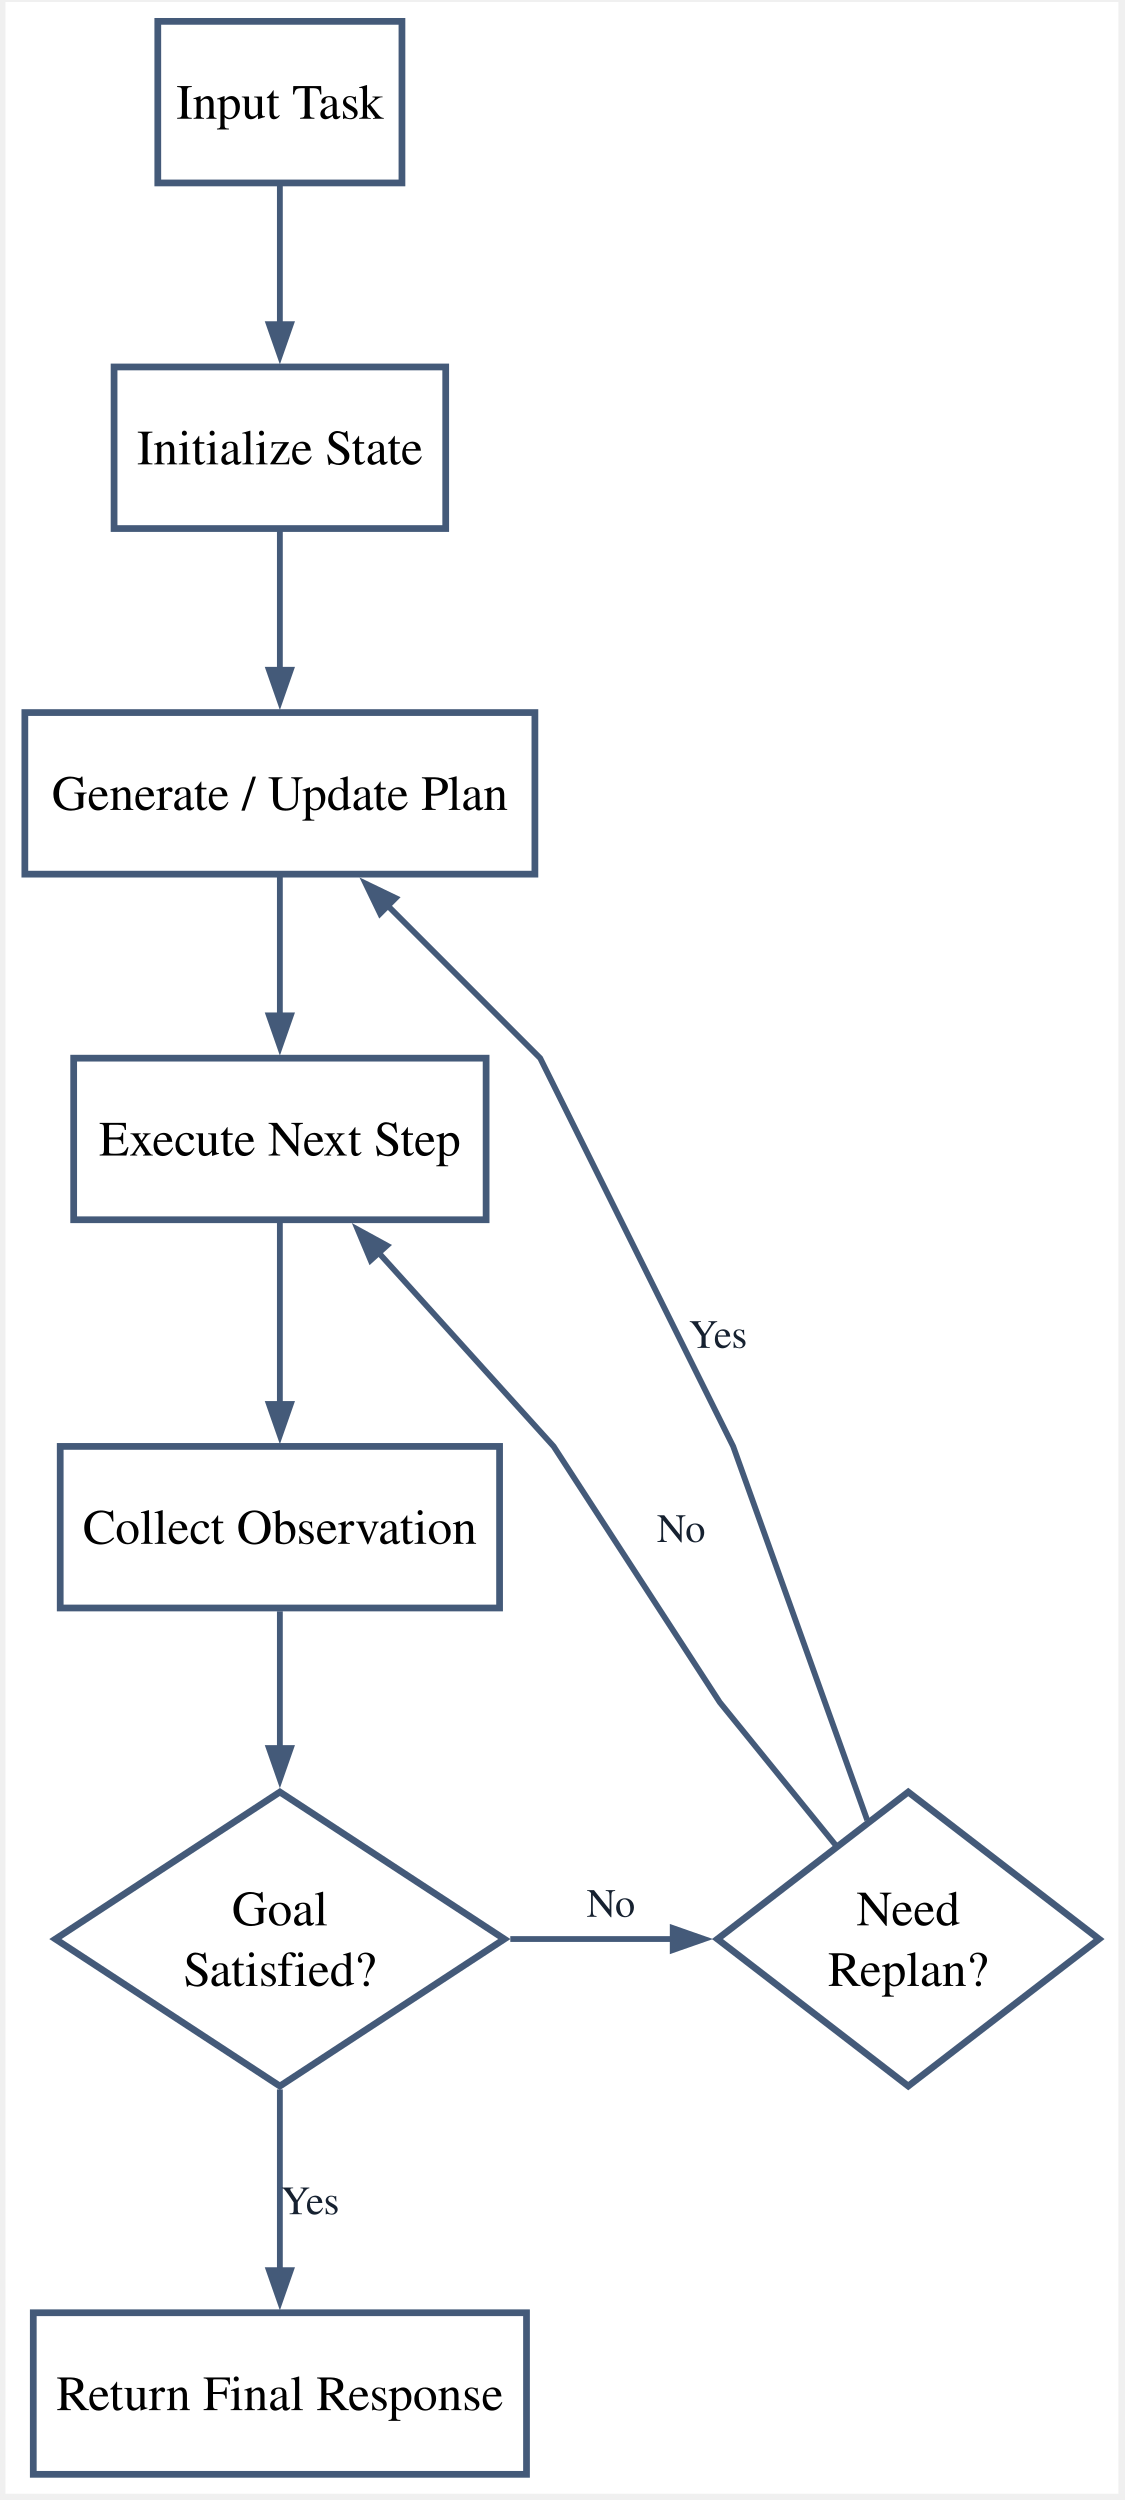
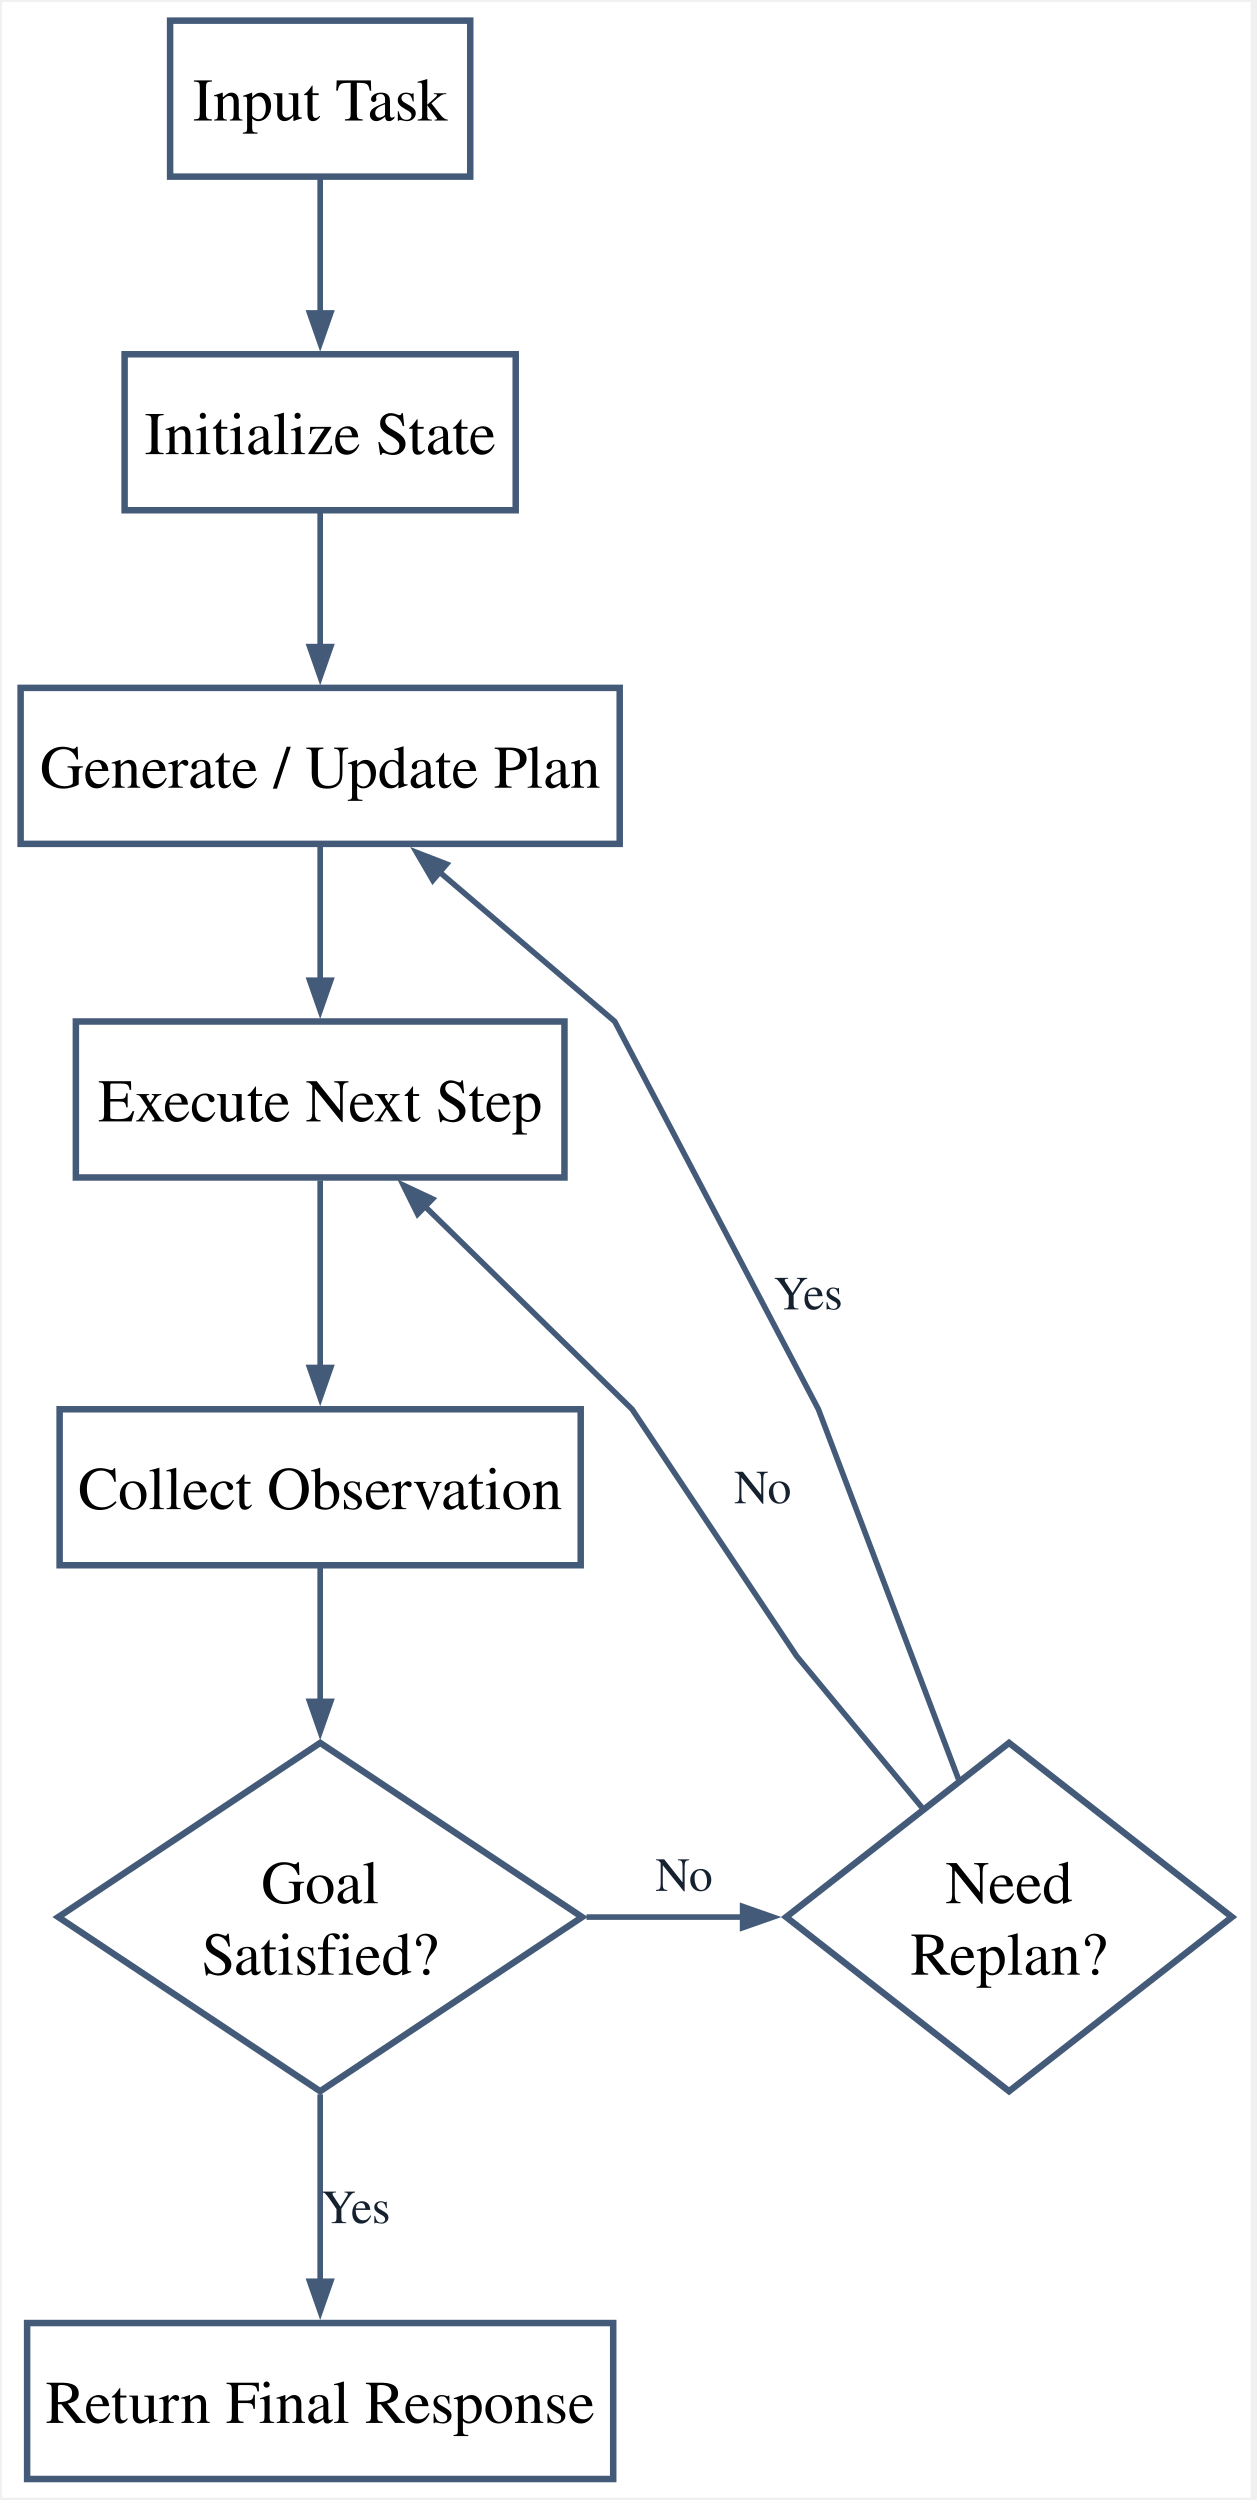
- <svg xmlns="http://www.w3.org/2000/svg" width="251pt" height="558pt" viewBox="1.00 1.00 249.00 557.00">
-   <g id="graph0" class="graph" transform="scale(1 1) rotate(0) translate(5.76 552.28)">
-     <polygon fill="#ffffff" stroke="none" points="-4.32,4.32 -4.32,-550.84 243.65,-550.84 243.65,4.32 -4.32,4.32" />
+ <svg xmlns="http://www.w3.org/2000/svg" width="291pt" height="579pt" viewBox="1.00 1.00 290.00 577.00">
+   <g id="graph0" class="graph" transform="scale(1 1) rotate(0) translate(5.76 573.16)">
+     <polygon fill="#ffffff" stroke="none" points="-4.32,4.32 -4.32,-571.72 283.9,-571.72 283.9,4.32 -4.32,4.32" />
    <g id="node1" class="node">
-       <polygon fill="#ffffff" stroke="#445a79" stroke-width="1.5" points="84.02,-546.52 29.62,-546.52 29.62,-510.52 84.02,-510.52 84.02,-546.52" />
-       <text xml:space="preserve" text-anchor="middle" x="56.82" y="-524.82" font-family="Times,serif" font-size="11.00">Input Task</text>
+       <polygon fill="#ffffff" stroke="#445a79" stroke-width="1.5" points="103.77,-567.4 34.5,-567.4 34.5,-531.4 103.77,-531.4 103.77,-567.4" />
+       <text xml:space="preserve" text-anchor="middle" x="69.14" y="-544.35" font-family="Times,serif" font-size="14.00">Input Task</text>
    </g>
    <g id="node2" class="node">
-       <polygon fill="#ffffff" stroke="#445a79" stroke-width="1.5" points="93.77,-469.52 19.88,-469.52 19.88,-433.52 93.77,-433.52 93.77,-469.52" />
-       <text xml:space="preserve" text-anchor="middle" x="56.82" y="-447.82" font-family="Times,serif" font-size="11.00">Initialize State</text>
+       <polygon fill="#ffffff" stroke="#445a79" stroke-width="1.5" points="114.27,-490.4 24,-490.4 24,-454.4 114.27,-454.4 114.27,-490.4" />
+       <text xml:space="preserve" text-anchor="middle" x="69.14" y="-467.35" font-family="Times,serif" font-size="14.00">Initialize State</text>
    </g>
    <g id="edge1" class="edge">
-       <path fill="none" stroke="#445a79" stroke-width="1.3" d="M56.82,-510.12C56.82,-500.82 56.82,-489.17 56.82,-478.79" />
-       <polygon fill="#445a79" stroke="#445a79" stroke-width="1.3" points="59.27,-479.05 56.82,-472.05 54.37,-479.05 59.27,-479.05" />
+       <path fill="none" stroke="#445a79" stroke-width="1.3" d="M69.14,-531C69.14,-521.7 69.14,-510.05 69.14,-499.67" />
+       <polygon fill="#445a79" stroke="#445a79" stroke-width="1.3" points="71.59,-499.93 69.14,-492.93 66.69,-499.93 71.59,-499.93" />
    </g>
    <g id="node3" class="node">
-       <polygon fill="#ffffff" stroke="#445a79" stroke-width="1.5" points="113.64,-392.52 0,-392.52 0,-356.52 113.64,-356.52 113.64,-392.52" />
-       <text xml:space="preserve" text-anchor="middle" x="56.82" y="-370.82" font-family="Times,serif" font-size="11.00">Generate / Update Plan</text>
+       <polygon fill="#ffffff" stroke="#445a79" stroke-width="1.5" points="138.27,-413.4 0,-413.4 0,-377.4 138.27,-377.4 138.27,-413.4" />
+       <text xml:space="preserve" text-anchor="middle" x="69.14" y="-390.35" font-family="Times,serif" font-size="14.00">Generate / Update Plan</text>
    </g>
    <g id="edge2" class="edge">
-       <path fill="none" stroke="#445a79" stroke-width="1.3" d="M56.82,-433.12C56.82,-423.82 56.82,-412.17 56.82,-401.79" />
-       <polygon fill="#445a79" stroke="#445a79" stroke-width="1.3" points="59.27,-402.05 56.82,-395.05 54.37,-402.05 59.27,-402.05" />
+       <path fill="none" stroke="#445a79" stroke-width="1.3" d="M69.14,-454C69.14,-444.7 69.14,-433.05 69.14,-422.67" />
+       <polygon fill="#445a79" stroke="#445a79" stroke-width="1.3" points="71.59,-422.93 69.14,-415.93 66.69,-422.93 71.59,-422.93" />
    </g>
    <g id="node4" class="node">
-       <polygon fill="#ffffff" stroke="#445a79" stroke-width="1.5" points="102.77,-315.52 10.88,-315.52 10.88,-279.52 102.77,-279.52 102.77,-315.52" />
-       <text xml:space="preserve" text-anchor="middle" x="56.82" y="-293.82" font-family="Times,serif" font-size="11.00">Execute Next Step</text>
+       <polygon fill="#ffffff" stroke="#445a79" stroke-width="1.5" points="125.52,-336.4 12.75,-336.4 12.75,-300.4 125.52,-300.4 125.52,-336.4" />
+       <text xml:space="preserve" text-anchor="middle" x="69.14" y="-313.35" font-family="Times,serif" font-size="14.00">Execute Next Step</text>
    </g>
    <g id="edge3" class="edge">
-       <path fill="none" stroke="#445a79" stroke-width="1.3" d="M56.82,-356.12C56.82,-346.82 56.82,-335.17 56.82,-324.79" />
-       <polygon fill="#445a79" stroke="#445a79" stroke-width="1.3" points="59.27,-325.05 56.82,-318.05 54.37,-325.05 59.27,-325.05" />
+       <path fill="none" stroke="#445a79" stroke-width="1.3" d="M69.14,-377C69.14,-367.7 69.14,-356.05 69.14,-345.67" />
+       <polygon fill="#445a79" stroke="#445a79" stroke-width="1.3" points="71.59,-345.93 69.14,-338.93 66.69,-345.93 71.59,-345.93" />
    </g>
    <g id="node5" class="node">
-       <polygon fill="#ffffff" stroke="#445a79" stroke-width="1.5" points="105.77,-229.02 7.88,-229.02 7.88,-193.02 105.77,-193.02 105.77,-229.02" />
-       <text xml:space="preserve" text-anchor="middle" x="56.82" y="-207.32" font-family="Times,serif" font-size="11.00">Collect Observation</text>
+       <polygon fill="#ffffff" stroke="#445a79" stroke-width="1.5" points="129.27,-246.9 9,-246.9 9,-210.9 129.27,-210.9 129.27,-246.9" />
+       <text xml:space="preserve" text-anchor="middle" x="69.14" y="-223.85" font-family="Times,serif" font-size="14.00">Collect Observation</text>
    </g>
    <g id="edge4" class="edge">
-       <path fill="none" stroke="#445a79" stroke-width="1.3" d="M56.82,-279.01C56.82,-267.23 56.82,-251.48 56.82,-238.21" />
-       <polygon fill="#445a79" stroke="#445a79" stroke-width="1.3" points="59.27,-238.47 56.82,-231.47 54.37,-238.47 59.27,-238.47" />
+       <path fill="none" stroke="#445a79" stroke-width="1.3" d="M69.14,-299.69C69.14,-287.24 69.14,-270.36 69.14,-256.32" />
+       <polygon fill="#445a79" stroke="#445a79" stroke-width="1.3" points="71.59,-256.55 69.14,-249.55 66.69,-256.55 71.59,-256.55" />
    </g>
    <g id="node6" class="node">
-       <polygon fill="#ffffff" stroke="#445a79" stroke-width="1.5" points="56.82,-152.02 6.81,-119.26 56.82,-86.5 106.83,-119.26 56.82,-152.02" />
-       <text xml:space="preserve" text-anchor="middle" x="56.82" y="-122.31" font-family="Times,serif" font-size="11.00">Goal</text>
-       <text xml:space="preserve" text-anchor="middle" x="56.82" y="-108.81" font-family="Times,serif" font-size="11.00">Satisfied?</text>
+       <polygon fill="#ffffff" stroke="#445a79" stroke-width="1.5" points="69.14,-169.9 8.69,-129.7 69.13,-89.5 129.59,-129.7 69.14,-169.9" />
+       <text xml:space="preserve" text-anchor="middle" x="69.14" y="-132.9" font-family="Times,serif" font-size="14.00">Goal</text>
+       <text xml:space="preserve" text-anchor="middle" x="69.14" y="-116.4" font-family="Times,serif" font-size="14.00">Satisfied?</text>
    </g>
    <g id="edge5" class="edge">
-       <path fill="none" stroke="#445a79" stroke-width="1.3" d="M56.82,-192.29C56.82,-183.5 56.82,-172.5 56.82,-161.76" />
-       <polygon fill="#445a79" stroke="#445a79" stroke-width="1.3" points="59.27,-161.82 56.82,-154.82 54.37,-161.82 59.27,-161.82" />
+       <path fill="none" stroke="#445a79" stroke-width="1.3" d="M69.14,-210.52C69.14,-201.73 69.14,-190.58 69.14,-179.42" />
+       <polygon fill="#445a79" stroke="#445a79" stroke-width="1.3" points="71.59,-179.48 69.14,-172.48 66.69,-179.48 71.59,-179.48" />
    </g>
    <g id="node7" class="node">
-       <polygon fill="#ffffff" stroke="#445a79" stroke-width="1.5" points="196.82,-152.02 154.31,-119.26 196.82,-86.5 239.33,-119.26 196.82,-152.02" />
-       <text xml:space="preserve" text-anchor="middle" x="196.82" y="-122.31" font-family="Times,serif" font-size="11.00">Need</text>
-       <text xml:space="preserve" text-anchor="middle" x="196.82" y="-108.81" font-family="Times,serif" font-size="11.00">Replan?</text>
+       <polygon fill="#ffffff" stroke="#445a79" stroke-width="1.5" points="228.13,-169.9 176.69,-129.7 228.13,-89.5 279.58,-129.7 228.13,-169.9" />
+       <text xml:space="preserve" text-anchor="middle" x="228.13" y="-132.9" font-family="Times,serif" font-size="14.00">Need</text>
+       <text xml:space="preserve" text-anchor="middle" x="228.13" y="-116.4" font-family="Times,serif" font-size="14.00">Replan?</text>
    </g>
    <g id="edge7" class="edge">
-       <path fill="none" stroke="#445a79" stroke-width="1.3" d="M108.16,-119.26C119.97,-119.26 132.55,-119.26 144.41,-119.26" />
-       <polygon fill="#445a79" stroke="#445a79" stroke-width="1.3" points="144.35,-121.71 151.35,-119.26 144.35,-116.81 144.35,-121.71" />
-       <text xml:space="preserve" text-anchor="middle" x="130.57" y="-124.21" font-family="Times,serif" font-size="9.00" fill="#162130">No</text>
+       <path fill="none" stroke="#445a79" stroke-width="1.3" d="M130.61,-129.7C142.45,-129.7 154.85,-129.7 166.69,-129.7" />
+       <polygon fill="#445a79" stroke="#445a79" stroke-width="1.3" points="166.64,-132.15 173.64,-129.7 166.64,-127.25 166.64,-132.15" />
+       <text xml:space="preserve" text-anchor="middle" x="153.13" y="-135.75" font-family="Times,serif" font-size="11.00" fill="#162130">No</text>
    </g>
    <g id="node8" class="node">
-       <polygon fill="#ffffff" stroke="#445a79" stroke-width="1.5" points="111.77,-36 1.88,-36 1.88,0 111.77,0 111.77,-36" />
-       <text xml:space="preserve" text-anchor="middle" x="56.82" y="-14.3" font-family="Times,serif" font-size="11.00">Return Final Response</text>
+       <polygon fill="#ffffff" stroke="#445a79" stroke-width="1.5" points="136.77,-36 1.5,-36 1.5,0 136.77,0 136.77,-36" />
+       <text xml:space="preserve" text-anchor="middle" x="69.14" y="-12.95" font-family="Times,serif" font-size="14.00">Return Final Response</text>
    </g>
    <g id="edge6" class="edge">
-       <path fill="none" stroke="#445a79" stroke-width="1.3" d="M56.82,-85.76C56.82,-72.69 56.82,-57.82 56.82,-45.44" />
-       <polygon fill="#445a79" stroke="#445a79" stroke-width="1.3" points="59.27,-45.49 56.82,-38.49 54.37,-45.49 59.27,-45.49" />
-       <text xml:space="preserve" text-anchor="middle" x="63.57" y="-57.95" font-family="Times,serif" font-size="9.00" fill="#162130">Yes</text>
+       <path fill="none" stroke="#445a79" stroke-width="1.3" d="M69.14,-88.79C69.14,-74.39 69.14,-58.51 69.14,-45.54" />
+       <polygon fill="#445a79" stroke="#445a79" stroke-width="1.3" points="71.59,-45.64 69.14,-38.64 66.69,-45.64 71.59,-45.64" />
+       <text xml:space="preserve" text-anchor="middle" x="77.39" y="-59.05" font-family="Times,serif" font-size="11.00" fill="#162130">Yes</text>
    </g>
    <g id="edge8" class="edge">
-       <path fill="none" stroke="#445a79" stroke-width="1.3" d="M187.68,-145.76C176.15,-177.91 157.82,-229.02 157.82,-229.02 157.82,-229.02 114.82,-315.52 114.82,-315.52 114.82,-315.52 96.72,-333.62 80.74,-349.6" />
-       <polygon fill="#445a79" stroke="#445a79" stroke-width="1.3" points="79.15,-347.73 75.93,-354.41 82.61,-351.19 79.15,-347.73" />
-       <text xml:space="preserve" text-anchor="middle" x="154.44" y="-250.97" font-family="Times,serif" font-size="9.00" fill="#162130">Yes</text>
+       <path fill="none" stroke="#445a79" stroke-width="1.3" d="M216.46,-161.53C203.42,-195.96 184.13,-246.9 184.13,-246.9 184.13,-246.9 137.13,-336.4 137.13,-336.4 137.13,-336.4 115.54,-354.82 96.68,-370.9" />
+       <polygon fill="#445a79" stroke="#445a79" stroke-width="1.3" points="95.14,-369 91.4,-375.41 98.32,-372.73 95.14,-369" />
+       <text xml:space="preserve" text-anchor="middle" x="181.77" y="-269.95" font-family="Times,serif" font-size="11.00" fill="#162130">Yes</text>
    </g>
    <g id="edge9" class="edge">
-       <path fill="none" stroke="#445a79" stroke-width="1.3" d="M180.7,-140.12C168.86,-154.72 154.82,-172.02 154.82,-172.02 154.82,-172.02 117.82,-229.02 117.82,-229.02 117.82,-229.02 96.3,-252.84 78.82,-272.18" />
-       <polygon fill="#445a79" stroke="#445a79" stroke-width="1.3" points="77.04,-270.49 74.17,-277.33 80.68,-273.77 77.04,-270.49" />
-       <text xml:space="preserve" text-anchor="middle" x="146.23" y="-207.72" font-family="Times,serif" font-size="9.00" fill="#162130">No</text>
+       <path fill="none" stroke="#445a79" stroke-width="1.3" d="M208.2,-154.78C194.64,-171.17 179.13,-189.9 179.13,-189.9 179.13,-189.9 141.13,-246.9 141.13,-246.9 141.13,-246.9 114.13,-273.34 93.2,-293.84" />
+       <polygon fill="#445a79" stroke="#445a79" stroke-width="1.3" points="91.63,-291.95 88.34,-298.6 95.05,-295.45 91.63,-291.95" />
+       <text xml:space="preserve" text-anchor="middle" x="171.28" y="-225.2" font-family="Times,serif" font-size="11.00" fill="#162130">No</text>
    </g>
  </g>
</svg>
